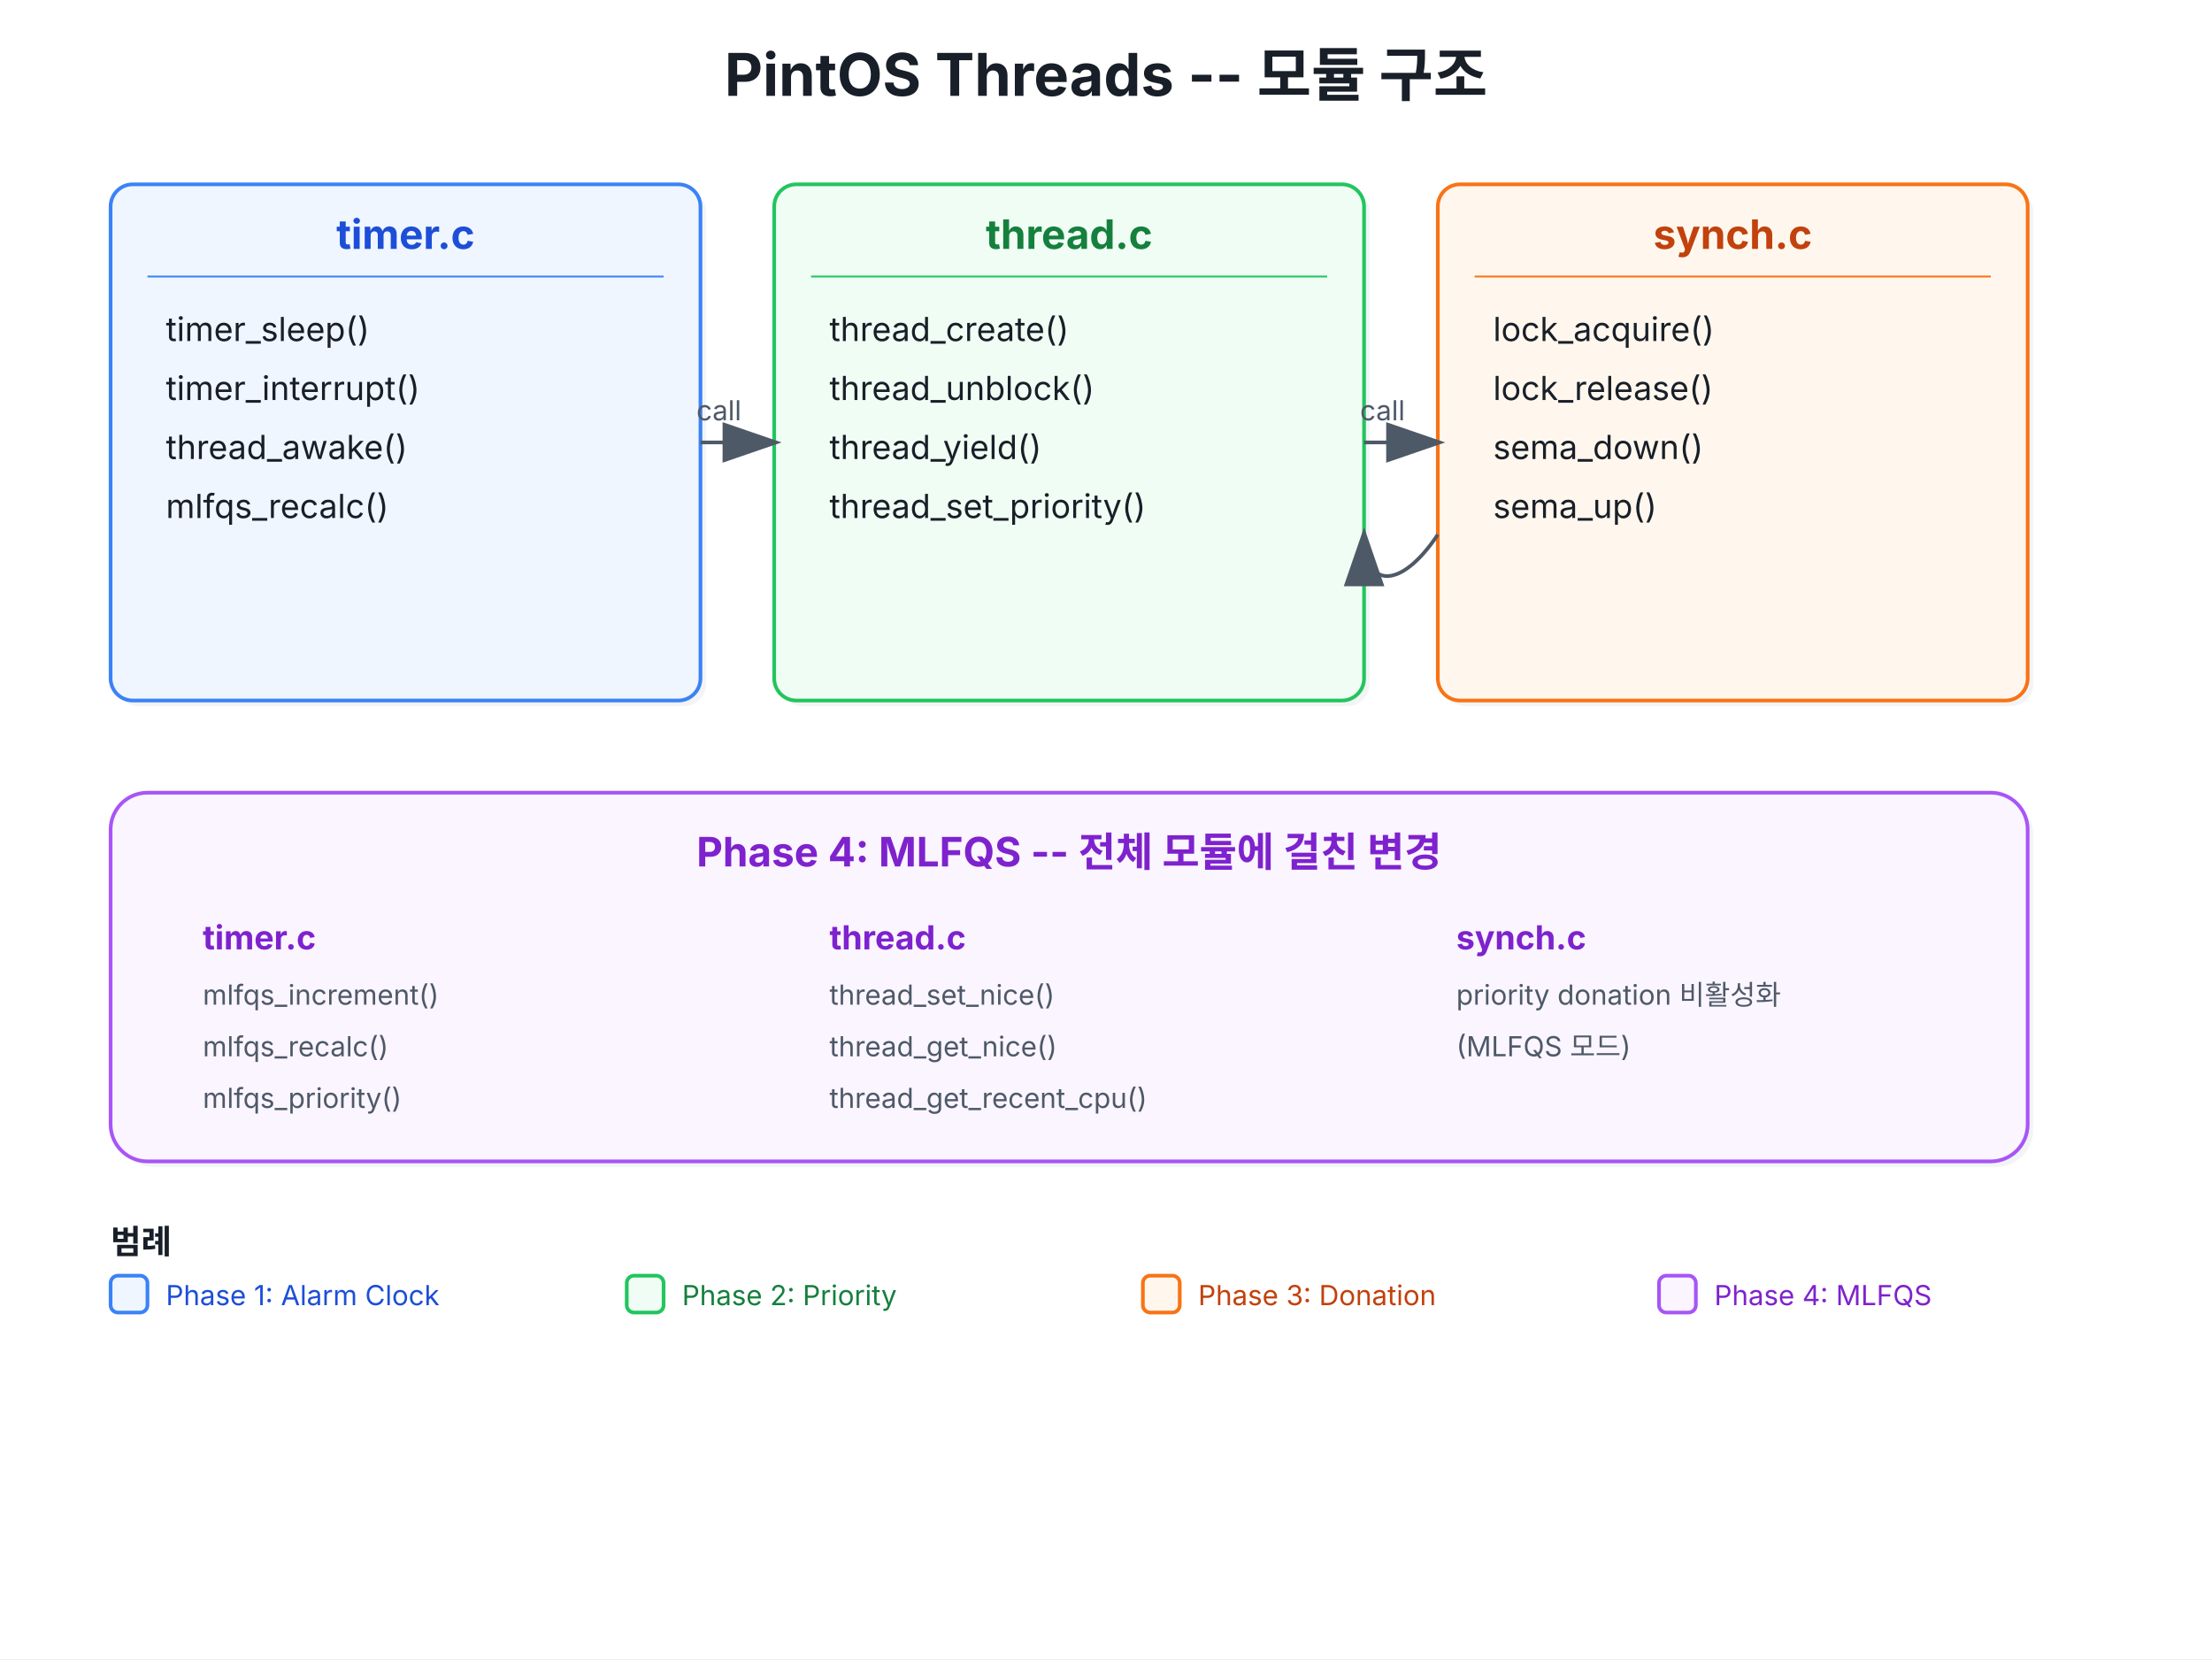
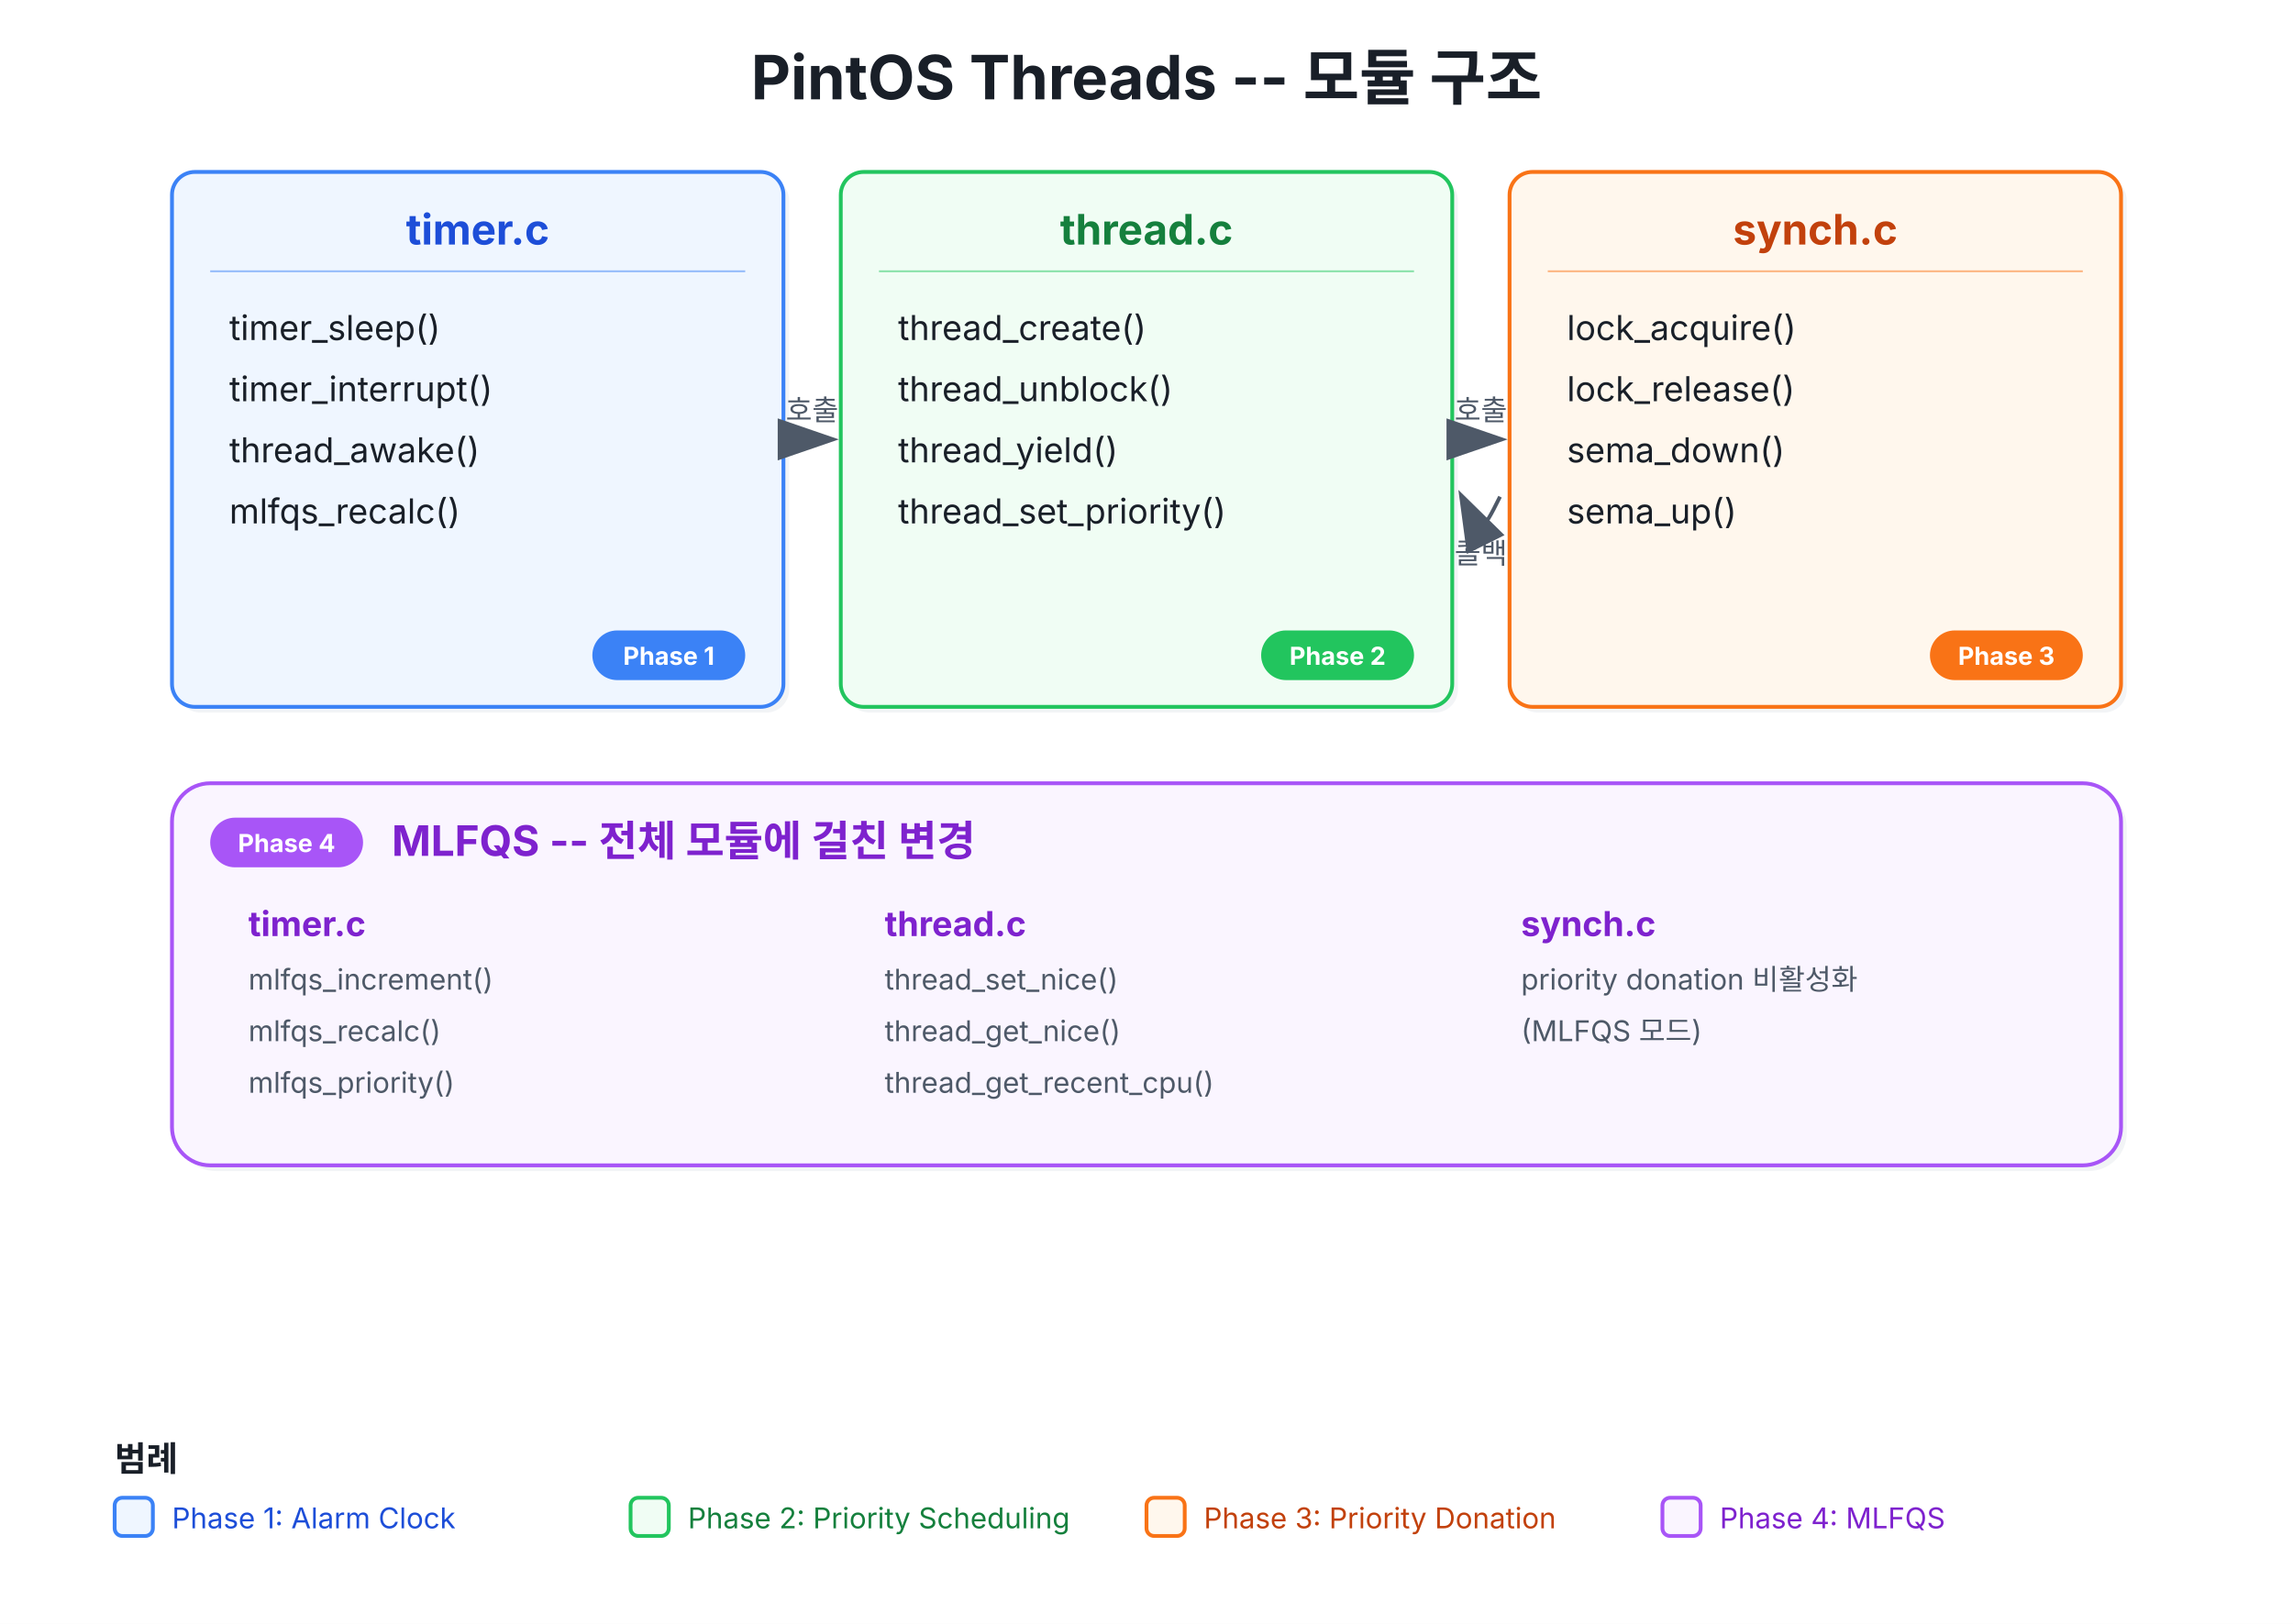
- <svg xmlns="http://www.w3.org/2000/svg" width="1200" height="900" viewBox="0 0 1200 900" font-family="system-ui, -apple-system, sans-serif">
-   <rect width="1200" height="900" fill="#FFFFFF" />
-   <text x="600" y="52" text-anchor="middle" font-size="32" font-weight="bold" fill="#191F28">PintOS Threads -- 모듈 구조</text>
+ <svg xmlns="http://www.w3.org/2000/svg" width="1200" height="850" viewBox="0 0 1200 850" font-family="system-ui, -apple-system, 'Segoe UI', sans-serif">
+   <rect width="1200" height="850" fill="#FFFFFF" />
+   <text x="600" y="52" text-anchor="middle" font-size="32" font-weight="bold" fill="#191F28">
+     PintOS Threads -- 모듈 구조
+   </text>
  <defs>
    <marker id="arr" markerWidth="16" markerHeight="11" refX="14" refY="5.5" orient="auto">
      <polygon points="0 0, 16 5.5, 0 11" fill="#4E5968" />
    </marker>
  </defs>
-   <rect x="63" y="103" width="320" height="280" rx="12" fill="#F2F4F6" />
-   <rect x="60" y="100" width="320" height="280" rx="12" fill="#EFF6FF" stroke="#3B82F6" stroke-width="2" />
-   <text x="220" y="135" font-size="22" fill="#1D4ED8" text-anchor="middle" font-weight="bold">timer.c</text>
-   <line x1="80" y1="150" x2="360" y2="150" stroke="#3B82F6" stroke-width="1" />
-   <text x="90" y="185" font-size="18" fill="#191F28" text-anchor="start" font-weight="normal">timer_sleep()</text>
-   <text x="90" y="217" font-size="18" fill="#191F28" text-anchor="start" font-weight="normal">timer_interrupt()</text>
-   <text x="90" y="249" font-size="18" fill="#191F28" text-anchor="start" font-weight="normal">thread_awake()</text>
-   <text x="90" y="281" font-size="18" fill="#191F28" text-anchor="start" font-weight="normal">mlfqs_recalc()</text>
-   <rect x="423" y="103" width="320" height="280" rx="12" fill="#F2F4F6" />
-   <rect x="420" y="100" width="320" height="280" rx="12" fill="#F0FDF4" stroke="#22C55E" stroke-width="2" />
-   <text x="580" y="135" font-size="22" fill="#15803D" text-anchor="middle" font-weight="bold">thread.c</text>
-   <line x1="440" y1="150" x2="720" y2="150" stroke="#22C55E" stroke-width="1" />
-   <text x="450" y="185" font-size="18" fill="#191F28" text-anchor="start" font-weight="normal">thread_create()</text>
-   <text x="450" y="217" font-size="18" fill="#191F28" text-anchor="start" font-weight="normal">thread_unblock()</text>
-   <text x="450" y="249" font-size="18" fill="#191F28" text-anchor="start" font-weight="normal">thread_yield()</text>
-   <text x="450" y="281" font-size="18" fill="#191F28" text-anchor="start" font-weight="normal">thread_set_priority()</text>
-   <rect x="783" y="103" width="320" height="280" rx="12" fill="#F2F4F6" />
-   <rect x="780" y="100" width="320" height="280" rx="12" fill="#FFF7ED" stroke="#F97316" stroke-width="2" />
-   <text x="940" y="135" font-size="22" fill="#C2410C" text-anchor="middle" font-weight="bold">synch.c</text>
-   <line x1="800" y1="150" x2="1080" y2="150" stroke="#F97316" stroke-width="1" />
-   <text x="810" y="185" font-size="18" fill="#191F28" text-anchor="start" font-weight="normal">lock_acquire()</text>
-   <text x="810" y="217" font-size="18" fill="#191F28" text-anchor="start" font-weight="normal">lock_release()</text>
-   <text x="810" y="249" font-size="18" fill="#191F28" text-anchor="start" font-weight="normal">sema_down()</text>
-   <text x="810" y="281" font-size="18" fill="#191F28" text-anchor="start" font-weight="normal">sema_up()</text>
-   <line x1="380" y1="240" x2="420" y2="240" stroke="#4E5968" stroke-width="2" marker-end="url(#arr)" />
-   <text x="390" y="228" font-size="15" fill="#4E5968" text-anchor="middle" font-weight="normal">call</text>
-   <line x1="740" y1="240" x2="780" y2="240" stroke="#4E5968" stroke-width="2" marker-end="url(#arr)" />
-   <text x="750" y="228" font-size="15" fill="#4E5968" text-anchor="middle" font-weight="normal">call</text>
-   <path d="M 780,290 C 760,320 740,320 740,290" fill="none" stroke="#4E5968" stroke-width="2" marker-end="url(#arr)" />
-   <rect x="63" y="433" width="1040" height="200" rx="20" fill="#F2F4F6" />
-   <rect x="60" y="430" width="1040" height="200" rx="20" fill="#FAF5FF" stroke="#A855F7" stroke-width="2" />
-   <text x="580" y="470" font-size="22" fill="#7E22CE" text-anchor="middle" font-weight="bold">Phase 4: MLFQS -- 전체 모듈에 걸친 변경</text>
-   <text x="110" y="515" font-size="18" fill="#7E22CE" text-anchor="start" font-weight="bold">timer.c</text>
-   <text x="110" y="545" font-size="15" fill="#4E5968" text-anchor="start" font-weight="normal">mlfqs_increment()</text>
-   <text x="110" y="573" font-size="15" fill="#4E5968" text-anchor="start" font-weight="normal">mlfqs_recalc()</text>
-   <text x="110" y="601" font-size="15" fill="#4E5968" text-anchor="start" font-weight="normal">mlfqs_priority()</text>
-   <text x="450" y="515" font-size="18" fill="#7E22CE" text-anchor="start" font-weight="bold">thread.c</text>
-   <text x="450" y="545" font-size="15" fill="#4E5968" text-anchor="start" font-weight="normal">thread_set_nice()</text>
-   <text x="450" y="573" font-size="15" fill="#4E5968" text-anchor="start" font-weight="normal">thread_get_nice()</text>
-   <text x="450" y="601" font-size="15" fill="#4E5968" text-anchor="start" font-weight="normal">thread_get_recent_cpu()</text>
-   <text x="790" y="515" font-size="18" fill="#7E22CE" text-anchor="start" font-weight="bold">synch.c</text>
-   <text x="790" y="545" font-size="15" fill="#4E5968" text-anchor="start" font-weight="normal">priority donation 비활성화</text>
-   <text x="790" y="573" font-size="15" fill="#4E5968" text-anchor="start" font-weight="normal">(MLFQS 모드)</text>
-   <text x="60" y="680" font-size="18" fill="#191F28" text-anchor="start" font-weight="bold">범례</text>
-   <rect x="60" y="692" width="20" height="20" rx="4" fill="#EFF6FF" stroke="#3B82F6" stroke-width="2" />
-   <text x="90" y="708" font-size="15" fill="#1D4ED8" text-anchor="start" font-weight="normal">Phase 1: Alarm Clock</text>
-   <rect x="340" y="692" width="20" height="20" rx="4" fill="#F0FDF4" stroke="#22C55E" stroke-width="2" />
-   <text x="370" y="708" font-size="15" fill="#15803D" text-anchor="start" font-weight="normal">Phase 2: Priority</text>
-   <rect x="620" y="692" width="20" height="20" rx="4" fill="#FFF7ED" stroke="#F97316" stroke-width="2" />
-   <text x="650" y="708" font-size="15" fill="#C2410C" text-anchor="start" font-weight="normal">Phase 3: Donation</text>
-   <rect x="900" y="692" width="20" height="20" rx="4" fill="#FAF5FF" stroke="#A855F7" stroke-width="2" />
-   <text x="930" y="708" font-size="15" fill="#7E22CE" text-anchor="start" font-weight="normal">Phase 4: MLFQS</text>
+   <rect x="93" y="93" width="320" height="280" rx="12" fill="#F2F4F6" />
+   <rect x="90" y="90" width="320" height="280" rx="12" fill="#EFF6FF" stroke="#3B82F6" stroke-width="2" />
+   <text x="250" y="128" font-size="22" fill="#1D4ED8" text-anchor="middle" font-weight="bold">timer.c</text>
+   <line x1="110" y1="142" x2="390" y2="142" stroke="#3B82F6" stroke-width="1" opacity="0.5" />
+   <text x="120" y="178" font-size="18" fill="#191F28" text-anchor="start" font-weight="normal">timer_sleep()</text>
+   <text x="120" y="210" font-size="18" fill="#191F28" text-anchor="start" font-weight="normal">timer_interrupt()</text>
+   <text x="120" y="242" font-size="18" fill="#191F28" text-anchor="start" font-weight="normal">thread_awake()</text>
+   <text x="120" y="274" font-size="18" fill="#191F28" text-anchor="start" font-weight="normal">mlfqs_recalc()</text>
+   <rect x="310" y="330" width="80" height="26" rx="13" fill="#3B82F6" />
+   <text x="350" y="348" font-size="13" fill="#FFFFFF" text-anchor="middle" font-weight="bold">Phase 1</text>
+   <rect x="443" y="93" width="320" height="280" rx="12" fill="#F2F4F6" />
+   <rect x="440" y="90" width="320" height="280" rx="12" fill="#F0FDF4" stroke="#22C55E" stroke-width="2" />
+   <text x="600" y="128" font-size="22" fill="#15803D" text-anchor="middle" font-weight="bold">thread.c</text>
+   <line x1="460" y1="142" x2="740" y2="142" stroke="#22C55E" stroke-width="1" opacity="0.5" />
+   <text x="470" y="178" font-size="18" fill="#191F28" text-anchor="start" font-weight="normal">thread_create()</text>
+   <text x="470" y="210" font-size="18" fill="#191F28" text-anchor="start" font-weight="normal">thread_unblock()</text>
+   <text x="470" y="242" font-size="18" fill="#191F28" text-anchor="start" font-weight="normal">thread_yield()</text>
+   <text x="470" y="274" font-size="18" fill="#191F28" text-anchor="start" font-weight="normal">thread_set_priority()</text>
+   <rect x="660" y="330" width="80" height="26" rx="13" fill="#22C55E" />
+   <text x="700" y="348" font-size="13" fill="#FFFFFF" text-anchor="middle" font-weight="bold">Phase 2</text>
+   <rect x="793" y="93" width="320" height="280" rx="12" fill="#F2F4F6" />
+   <rect x="790" y="90" width="320" height="280" rx="12" fill="#FFF7ED" stroke="#F97316" stroke-width="2" />
+   <text x="950" y="128" font-size="22" fill="#C2410C" text-anchor="middle" font-weight="bold">synch.c</text>
+   <line x1="810" y1="142" x2="1090" y2="142" stroke="#F97316" stroke-width="1" opacity="0.5" />
+   <text x="820" y="178" font-size="18" fill="#191F28" text-anchor="start" font-weight="normal">lock_acquire()</text>
+   <text x="820" y="210" font-size="18" fill="#191F28" text-anchor="start" font-weight="normal">lock_release()</text>
+   <text x="820" y="242" font-size="18" fill="#191F28" text-anchor="start" font-weight="normal">sema_down()</text>
+   <text x="820" y="274" font-size="18" fill="#191F28" text-anchor="start" font-weight="normal">sema_up()</text>
+   <rect x="1010" y="330" width="80" height="26" rx="13" fill="#F97316" />
+   <text x="1050" y="348" font-size="13" fill="#FFFFFF" text-anchor="middle" font-weight="bold">Phase 3</text>
+   <line x1="415" y1="230" x2="435" y2="230" stroke="#4E5968" stroke-width="2" marker-end="url(#arr)" />
+   <text x="425" y="220" font-size="15" fill="#4E5968" text-anchor="middle" font-weight="normal">호출</text>
+   <line x1="765" y1="230" x2="785" y2="230" stroke="#4E5968" stroke-width="2" marker-end="url(#arr)" />
+   <text x="775" y="220" font-size="15" fill="#4E5968" text-anchor="middle" font-weight="normal">호출</text>
+   <path d="M 785,260 C 775,280 775,280 765,260" fill="none" stroke="#4E5968" stroke-width="2" marker-end="url(#arr)" />
+   <text x="775" y="295" font-size="15" fill="#4E5968" text-anchor="middle" font-weight="normal">콜백</text>
+   <rect x="93" y="413" width="1020" height="200" rx="20" fill="#F2F4F6" />
+   <rect x="90" y="410" width="1020" height="200" rx="20" fill="#FAF5FF" stroke="#A855F7" stroke-width="2" />
+   <rect x="110" y="428" width="80" height="26" rx="13" fill="#A855F7" />
+   <text x="150" y="446" font-size="13" fill="#FFFFFF" text-anchor="middle" font-weight="bold">Phase 4</text>
+   <text x="205" y="448" font-size="22" fill="#7E22CE" text-anchor="start" font-weight="bold">MLFQS -- 전체 모듈에 걸친 변경</text>
+   <text x="130" y="490" font-size="18" fill="#7E22CE" text-anchor="start" font-weight="bold">timer.c</text>
+   <text x="130" y="518" font-size="15" fill="#4E5968" text-anchor="start" font-weight="normal">mlfqs_increment()</text>
+   <text x="130" y="545" font-size="15" fill="#4E5968" text-anchor="start" font-weight="normal">mlfqs_recalc()</text>
+   <text x="130" y="572" font-size="15" fill="#4E5968" text-anchor="start" font-weight="normal">mlfqs_priority()</text>
+   <text x="463" y="490" font-size="18" fill="#7E22CE" text-anchor="start" font-weight="bold">thread.c</text>
+   <text x="463" y="518" font-size="15" fill="#4E5968" text-anchor="start" font-weight="normal">thread_set_nice()</text>
+   <text x="463" y="545" font-size="15" fill="#4E5968" text-anchor="start" font-weight="normal">thread_get_nice()</text>
+   <text x="463" y="572" font-size="15" fill="#4E5968" text-anchor="start" font-weight="normal">thread_get_recent_cpu()</text>
+   <text x="796" y="490" font-size="18" fill="#7E22CE" text-anchor="start" font-weight="bold">synch.c</text>
+   <text x="796" y="518" font-size="15" fill="#4E5968" text-anchor="start" font-weight="normal">priority donation 비활성화</text>
+   <text x="796" y="545" font-size="15" fill="#4E5968" text-anchor="start" font-weight="normal">(MLFQS 모드)</text>
+   <text x="60" y="770" font-size="18" fill="#191F28" text-anchor="start" font-weight="bold">범례</text>
+   <rect x="60" y="784" width="20" height="20" rx="4" fill="#EFF6FF" stroke="#3B82F6" stroke-width="2" />
+   <text x="90" y="800" font-size="15" fill="#1D4ED8" text-anchor="start" font-weight="normal">Phase 1: Alarm Clock</text>
+   <rect x="330" y="784" width="20" height="20" rx="4" fill="#F0FDF4" stroke="#22C55E" stroke-width="2" />
+   <text x="360" y="800" font-size="15" fill="#15803D" text-anchor="start" font-weight="normal">Phase 2: Priority Scheduling</text>
+   <rect x="600" y="784" width="20" height="20" rx="4" fill="#FFF7ED" stroke="#F97316" stroke-width="2" />
+   <text x="630" y="800" font-size="15" fill="#C2410C" text-anchor="start" font-weight="normal">Phase 3: Priority Donation</text>
+   <rect x="870" y="784" width="20" height="20" rx="4" fill="#FAF5FF" stroke="#A855F7" stroke-width="2" />
+   <text x="900" y="800" font-size="15" fill="#7E22CE" text-anchor="start" font-weight="normal">Phase 4: MLFQS</text>
</svg>
